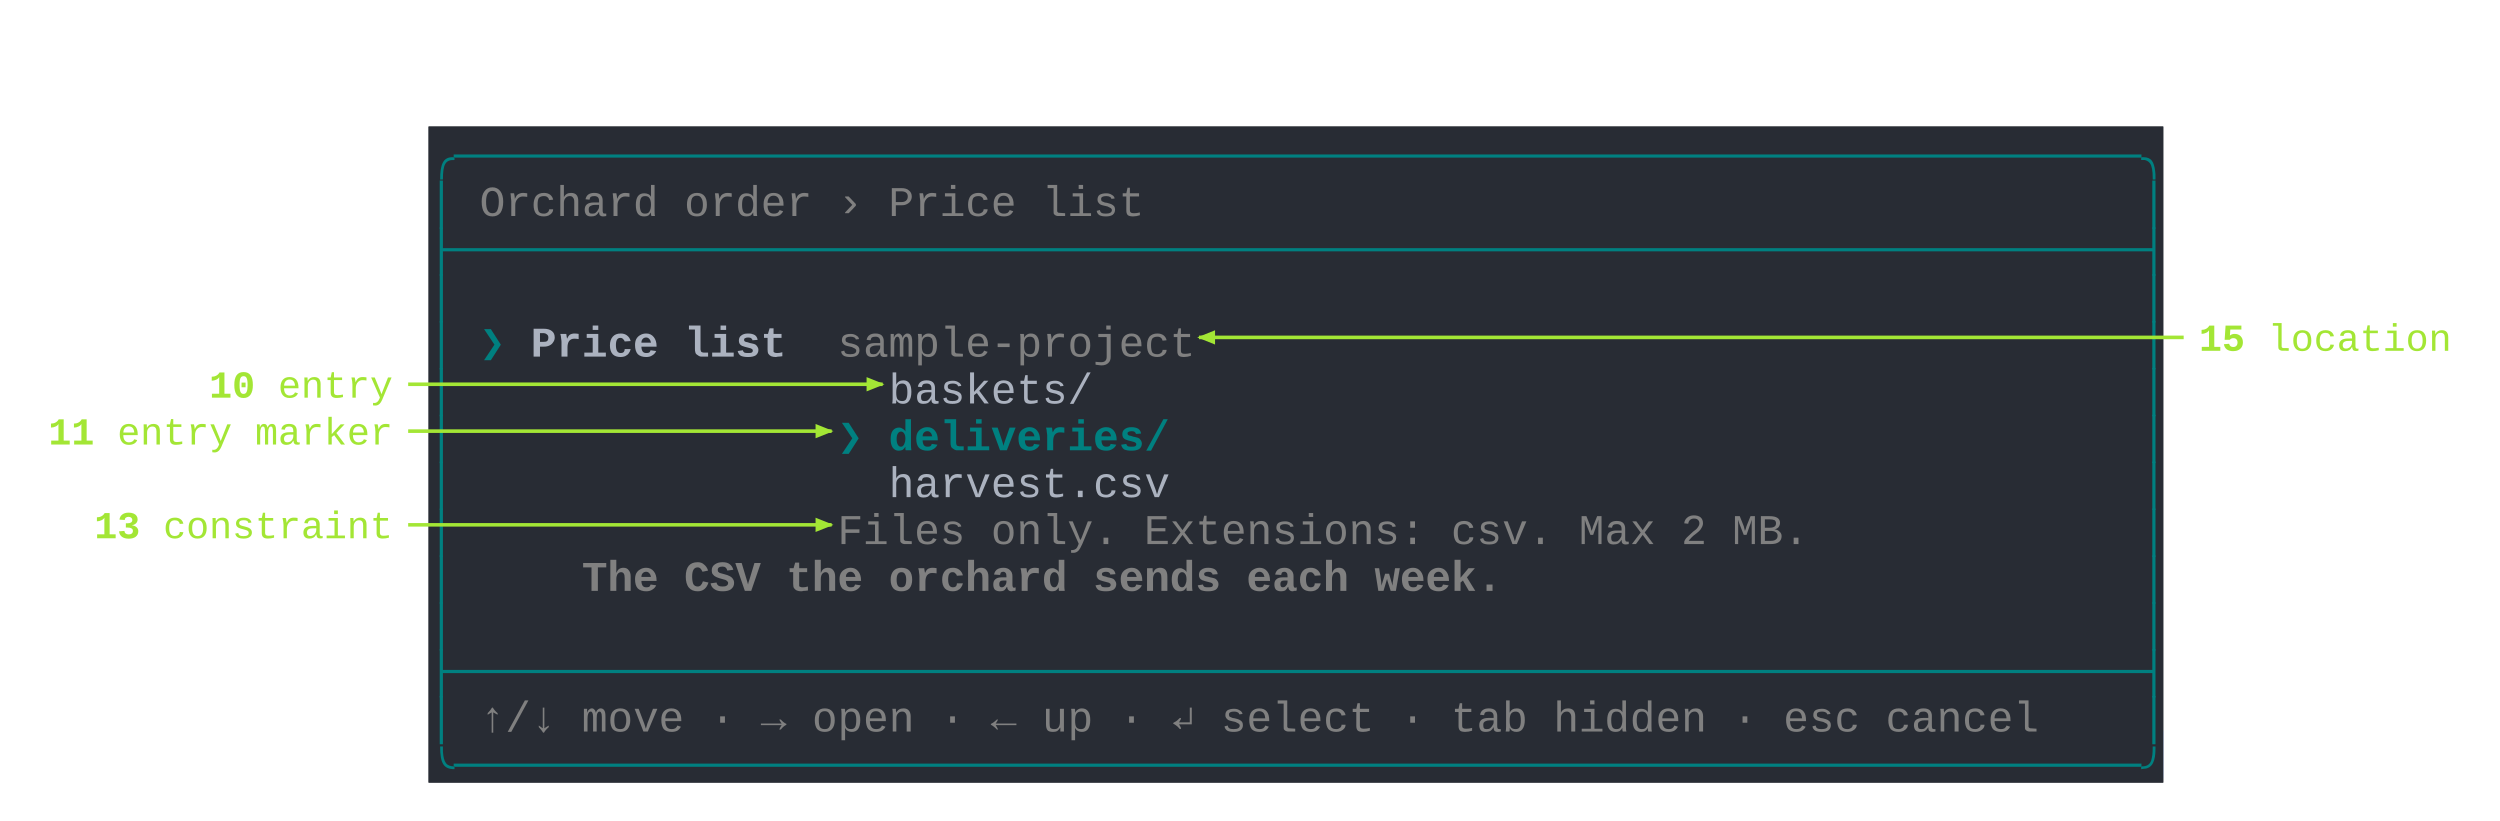
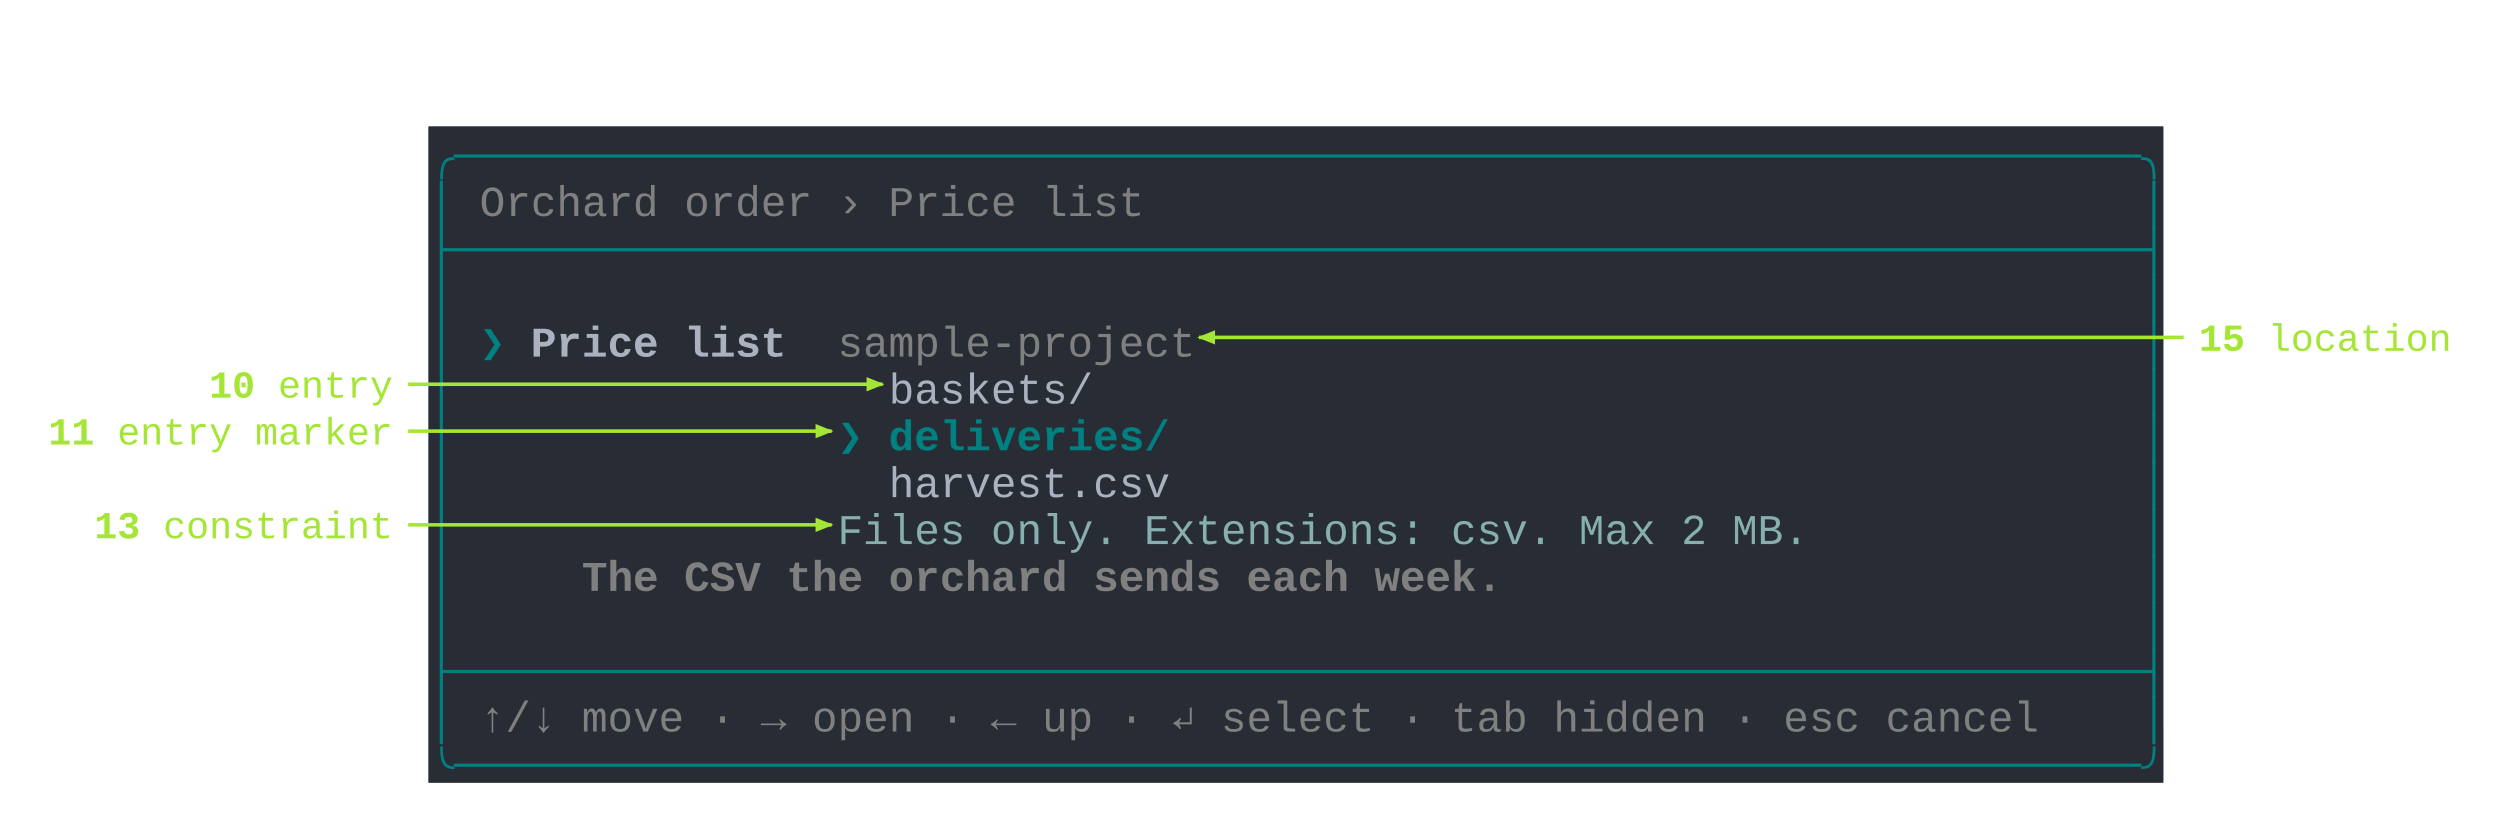
<svg xmlns="http://www.w3.org/2000/svg" xmlns:xlink="http://www.w3.org/1999/xlink" width="980.00" height="321.78">
  <defs>
    <marker id="anatomy-arrow" viewBox="0 0 10 10" refX="9" refY="5" markerWidth="5" markerHeight="5" orient="auto-start-reverse">
      <path d="M 0 1 L 10 5 L 0 9 z" fill="rgb(163,230,53)" />
    </marker>
  </defs>
  <g transform="translate(168.00,49.60)">
    <svg width="680" height="257.18">
      <rect width="680" height="257.18" rx="0" ry="0" class="a" />
      <svg height="257.18" viewBox="0 0 68 25.718" width="680">
-         <style>.a{fill:rgb(40,44,52)}.b{font-family:Consolas,"Courier New",Courier,"Liberation Mono",monospace}.c{fill:rgb(0,128,128);white-space:pre}.d{fill:transparent}.e{fill:rgb(82,139,255)}.f{fill:rgb(128,128,128);white-space:pre}.g{fill:rgb(0,128,128);font-weight:bold;white-space:pre}.h{fill:rgb(171,178,191);font-weight:bold;white-space:pre}.i{fill:rgb(171,178,191);white-space:pre}.j{fill:rgb(128,128,128);font-weight:bold;white-space:pre}</style>
+         <style>.a{fill:rgb(40,44,52)}.b{font-family:Consolas,"Courier New",Courier,"Liberation Mono",monospace}.c{fill:rgb(0,128,128);white-space:pre}.d{fill:transparent}.e{fill:rgb(82,139,255)}.f{fill:rgb(128,128,128);white-space:pre}.g{fill:rgb(0,128,128);font-weight:bold;white-space:pre}.h{fill:rgb(171,178,191);font-weight:bold;white-space:pre}.i{fill:rgb(171,178,191);white-space:pre}.j{fill:rgb(135,175,175);white-space:pre}.k{fill:rgb(128,128,128);font-weight:bold;white-space:pre}</style>
        <g font-family="Consolas, &quot;Courier New&quot;, Courier, &quot;Liberation Mono&quot;, monospace" font-size="1.67" class="b">
          <defs>
            <symbol id="1">
              <text x="0" y="1.67" class="c" textLength="68.136" lengthAdjust="spacingAndGlyphs">├──────────────────────────────────────────────────────────────────┤</text>
            </symbol>
            <symbol id="2">
              <text x="0" y="1.67" class="c" textLength="1.002" lengthAdjust="spacingAndGlyphs">│</text>
              <text x="67.134" y="1.67" class="c" textLength="1.002" lengthAdjust="spacingAndGlyphs">│</text>
            </symbol>
            <symbol id="a">
              <rect height="14" width="68" x="0" y="0" class="d" />
            </symbol>
            <symbol id="b">
              <rect height="1.837" width="1.102" class="e" />
            </symbol>
          </defs>
          <rect height="25.718" width="68" class="a" />
          <svg x="0" y="0" width="68">
            <svg x="0">
              <use xlink:href="#a" />
              <use xlink:href="#b" x="67.996" y="23.706" />
              <text x="0" y="1.67" class="c" textLength="68.136" lengthAdjust="spacingAndGlyphs">╭──────────────────────────────────────────────────────────────────╮</text>
              <text x="0" y="3.507" class="c" textLength="1.002" lengthAdjust="spacingAndGlyphs">│</text>
              <text x="2.004" y="3.507" class="f" textLength="7.014" lengthAdjust="spacingAndGlyphs">Orchard</text>
              <text x="10.02" y="3.507" class="f" textLength="5.01" lengthAdjust="spacingAndGlyphs">order</text>
              <text x="16.032" y="3.507" class="f" textLength="1.002" lengthAdjust="spacingAndGlyphs">›</text>
              <text x="18.036" y="3.507" class="f" textLength="5.01" lengthAdjust="spacingAndGlyphs">Price</text>
              <text x="24.048" y="3.507" class="f" textLength="4.008" lengthAdjust="spacingAndGlyphs">list</text>
              <text x="67.134" y="3.507" class="c" textLength="1.002" lengthAdjust="spacingAndGlyphs">│</text>
              <use xlink:href="#1" y="3.674" />
              <use xlink:href="#2" y="5.511" />
              <text x="0" y="9.018" class="c" textLength="1.002" lengthAdjust="spacingAndGlyphs">│</text>
              <text x="2.004" y="9.018" class="g" textLength="1.002" lengthAdjust="spacingAndGlyphs">❯</text>
              <text x="4.008" y="9.018" class="h" textLength="5.01" lengthAdjust="spacingAndGlyphs">Price</text>
              <text x="10.02" y="9.018" class="h" textLength="4.008" lengthAdjust="spacingAndGlyphs">list</text>
              <text x="16.032" y="9.018" class="f" textLength="14.028" lengthAdjust="spacingAndGlyphs">sample-project</text>
              <text x="67.134" y="9.018" class="c" textLength="1.002" lengthAdjust="spacingAndGlyphs">│</text>
              <text x="0" y="10.855" class="c" textLength="1.002" lengthAdjust="spacingAndGlyphs">│</text>
              <text x="18.036" y="10.855" class="i" textLength="8.016" lengthAdjust="spacingAndGlyphs">baskets/</text>
              <text x="67.134" y="10.855" class="c" textLength="1.002" lengthAdjust="spacingAndGlyphs">│</text>
              <text x="0" y="12.692" class="c" textLength="1.002" lengthAdjust="spacingAndGlyphs">│</text>
              <text x="16.032" y="12.692" class="g" textLength="1.002" lengthAdjust="spacingAndGlyphs">❯</text>
              <text x="18.036" y="12.692" class="g" textLength="11.022" lengthAdjust="spacingAndGlyphs">deliveries/</text>
              <text x="67.134" y="12.692" class="c" textLength="1.002" lengthAdjust="spacingAndGlyphs">│</text>
              <text x="0" y="14.529" class="c" textLength="1.002" lengthAdjust="spacingAndGlyphs">│</text>
              <text x="18.036" y="14.529" class="i" textLength="11.022" lengthAdjust="spacingAndGlyphs">harvest.csv</text>
              <text x="67.134" y="14.529" class="c" textLength="1.002" lengthAdjust="spacingAndGlyphs">│</text>
              <text x="0" y="16.366" class="c" textLength="1.002" lengthAdjust="spacingAndGlyphs">│</text>
-               <text x="16.032" y="16.366" class="f" textLength="5.01" lengthAdjust="spacingAndGlyphs">Files</text>
-               <text x="22.044" y="16.366" class="f" textLength="5.01" lengthAdjust="spacingAndGlyphs">only.</text>
-               <text x="28.056" y="16.366" class="f" textLength="11.022" lengthAdjust="spacingAndGlyphs">Extensions:</text>
-               <text x="40.08" y="16.366" class="f" textLength="4.008" lengthAdjust="spacingAndGlyphs">csv.</text>
-               <text x="45.09" y="16.366" class="f" textLength="3.006" lengthAdjust="spacingAndGlyphs">Max</text>
-               <text x="49.098" y="16.366" class="f" textLength="1.002" lengthAdjust="spacingAndGlyphs">2</text>
-               <text x="51.102" y="16.366" class="f" textLength="3.006" lengthAdjust="spacingAndGlyphs">MB.</text>
+               <text x="16.032" y="16.366" class="j" textLength="5.01" lengthAdjust="spacingAndGlyphs">Files</text>
+               <text x="22.044" y="16.366" class="j" textLength="5.01" lengthAdjust="spacingAndGlyphs">only.</text>
+               <text x="28.056" y="16.366" class="j" textLength="11.022" lengthAdjust="spacingAndGlyphs">Extensions:</text>
+               <text x="40.08" y="16.366" class="j" textLength="4.008" lengthAdjust="spacingAndGlyphs">csv.</text>
+               <text x="45.09" y="16.366" class="j" textLength="3.006" lengthAdjust="spacingAndGlyphs">Max</text>
+               <text x="49.098" y="16.366" class="j" textLength="1.002" lengthAdjust="spacingAndGlyphs">2</text>
+               <text x="51.102" y="16.366" class="j" textLength="3.006" lengthAdjust="spacingAndGlyphs">MB.</text>
              <text x="67.134" y="16.366" class="c" textLength="1.002" lengthAdjust="spacingAndGlyphs">│</text>
              <text x="0" y="18.203" class="c" textLength="1.002" lengthAdjust="spacingAndGlyphs">│</text>
-               <text x="6.012" y="18.203" class="j" textLength="3.006" lengthAdjust="spacingAndGlyphs">The</text>
-               <text x="10.02" y="18.203" class="j" textLength="3.006" lengthAdjust="spacingAndGlyphs">CSV</text>
-               <text x="14.028" y="18.203" class="j" textLength="3.006" lengthAdjust="spacingAndGlyphs">the</text>
-               <text x="18.036" y="18.203" class="j" textLength="7.014" lengthAdjust="spacingAndGlyphs">orchard</text>
-               <text x="26.052" y="18.203" class="j" textLength="5.01" lengthAdjust="spacingAndGlyphs">sends</text>
-               <text x="32.064" y="18.203" class="j" textLength="4.008" lengthAdjust="spacingAndGlyphs">each</text>
-               <text x="37.074" y="18.203" class="j" textLength="5.01" lengthAdjust="spacingAndGlyphs">week.</text>
+               <text x="6.012" y="18.203" class="k" textLength="3.006" lengthAdjust="spacingAndGlyphs">The</text>
+               <text x="10.02" y="18.203" class="k" textLength="3.006" lengthAdjust="spacingAndGlyphs">CSV</text>
+               <text x="14.028" y="18.203" class="k" textLength="3.006" lengthAdjust="spacingAndGlyphs">the</text>
+               <text x="18.036" y="18.203" class="k" textLength="7.014" lengthAdjust="spacingAndGlyphs">orchard</text>
+               <text x="26.052" y="18.203" class="k" textLength="5.01" lengthAdjust="spacingAndGlyphs">sends</text>
+               <text x="32.064" y="18.203" class="k" textLength="4.008" lengthAdjust="spacingAndGlyphs">each</text>
+               <text x="37.074" y="18.203" class="k" textLength="5.01" lengthAdjust="spacingAndGlyphs">week.</text>
              <text x="67.134" y="18.203" class="c" textLength="1.002" lengthAdjust="spacingAndGlyphs">│</text>
              <use xlink:href="#2" y="18.37" />
              <use xlink:href="#1" y="20.207" />
              <text x="0" y="23.714" class="c" textLength="1.002" lengthAdjust="spacingAndGlyphs">│</text>
              <text x="2.004" y="23.714" class="f" textLength="3.006" lengthAdjust="spacingAndGlyphs">↑/↓</text>
              <text x="6.012" y="23.714" class="f" textLength="4.008" lengthAdjust="spacingAndGlyphs">move</text>
              <text x="11.022" y="23.714" class="f" textLength="1.002" lengthAdjust="spacingAndGlyphs">·</text>
              <text x="13.026" y="23.714" class="f" textLength="1.002" lengthAdjust="spacingAndGlyphs">→</text>
              <text x="15.03" y="23.714" class="f" textLength="4.008" lengthAdjust="spacingAndGlyphs">open</text>
              <text x="20.04" y="23.714" class="f" textLength="1.002" lengthAdjust="spacingAndGlyphs">·</text>
              <text x="22.044" y="23.714" class="f" textLength="1.002" lengthAdjust="spacingAndGlyphs">←</text>
              <text x="24.048" y="23.714" class="f" textLength="2.004" lengthAdjust="spacingAndGlyphs">up</text>
              <text x="27.054" y="23.714" class="f" textLength="1.002" lengthAdjust="spacingAndGlyphs">·</text>
              <text x="29.058" y="23.714" class="f" textLength="1.002" lengthAdjust="spacingAndGlyphs">↵</text>
              <text x="31.062" y="23.714" class="f" textLength="6.012" lengthAdjust="spacingAndGlyphs">select</text>
              <text x="38.076" y="23.714" class="f" textLength="1.002" lengthAdjust="spacingAndGlyphs">·</text>
              <text x="40.08" y="23.714" class="f" textLength="3.006" lengthAdjust="spacingAndGlyphs">tab</text>
              <text x="44.088" y="23.714" class="f" textLength="6.012" lengthAdjust="spacingAndGlyphs">hidden</text>
              <text x="51.102" y="23.714" class="f" textLength="1.002" lengthAdjust="spacingAndGlyphs">·</text>
              <text x="53.106" y="23.714" class="f" textLength="3.006" lengthAdjust="spacingAndGlyphs">esc</text>
              <text x="57.114" y="23.714" class="f" textLength="6.012" lengthAdjust="spacingAndGlyphs">cancel</text>
              <text x="67.134" y="23.714" class="c" textLength="1.002" lengthAdjust="spacingAndGlyphs">│</text>
              <text x="0" y="25.551" class="c" textLength="68.136" lengthAdjust="spacingAndGlyphs">╰──────────────────────────────────────────────────────────────────╯</text>
            </svg>
          </svg>
        </g>
      </svg>
    </svg>
  </g>
  <g>
    <path d="M 856.00 132.26 L 854.00 132.26 L 470.00 132.26" fill="none" stroke="rgb(163,230,53)" stroke-width="1.4" stroke-linejoin="round" marker-end="url(#anatomy-arrow)" />
    <text x="862.00" y="137.51" text-anchor="start" fill="rgb(163,230,53)" font-family="Consolas, &quot;Courier New&quot;, Courier, monospace" font-size="15.0">
      <tspan font-weight="bold">15</tspan>  location</text>
    <path d="M 160.00 150.63 L 162.00 150.63 L 346.00 150.63" fill="none" stroke="rgb(163,230,53)" stroke-width="1.4" stroke-linejoin="round" marker-end="url(#anatomy-arrow)" />
    <text x="154.00" y="155.88" text-anchor="end" fill="rgb(163,230,53)" font-family="Consolas, &quot;Courier New&quot;, Courier, monospace" font-size="15.0">
      <tspan font-weight="bold">10</tspan>  entry</text>
    <path d="M 160.00 169.00 L 162.00 169.00 L 326.00 169.00" fill="none" stroke="rgb(163,230,53)" stroke-width="1.4" stroke-linejoin="round" marker-end="url(#anatomy-arrow)" />
    <text x="154.00" y="174.25" text-anchor="end" fill="rgb(163,230,53)" font-family="Consolas, &quot;Courier New&quot;, Courier, monospace" font-size="15.0">
      <tspan font-weight="bold">11</tspan>  entry marker</text>
    <path d="M 160.00 205.74 L 162.00 205.74 L 326.00 205.74" fill="none" stroke="rgb(163,230,53)" stroke-width="1.4" stroke-linejoin="round" marker-end="url(#anatomy-arrow)" />
    <text x="154.00" y="210.99" text-anchor="end" fill="rgb(163,230,53)" font-family="Consolas, &quot;Courier New&quot;, Courier, monospace" font-size="15.0">
      <tspan font-weight="bold">13</tspan>  constraint</text>
  </g>
</svg>
